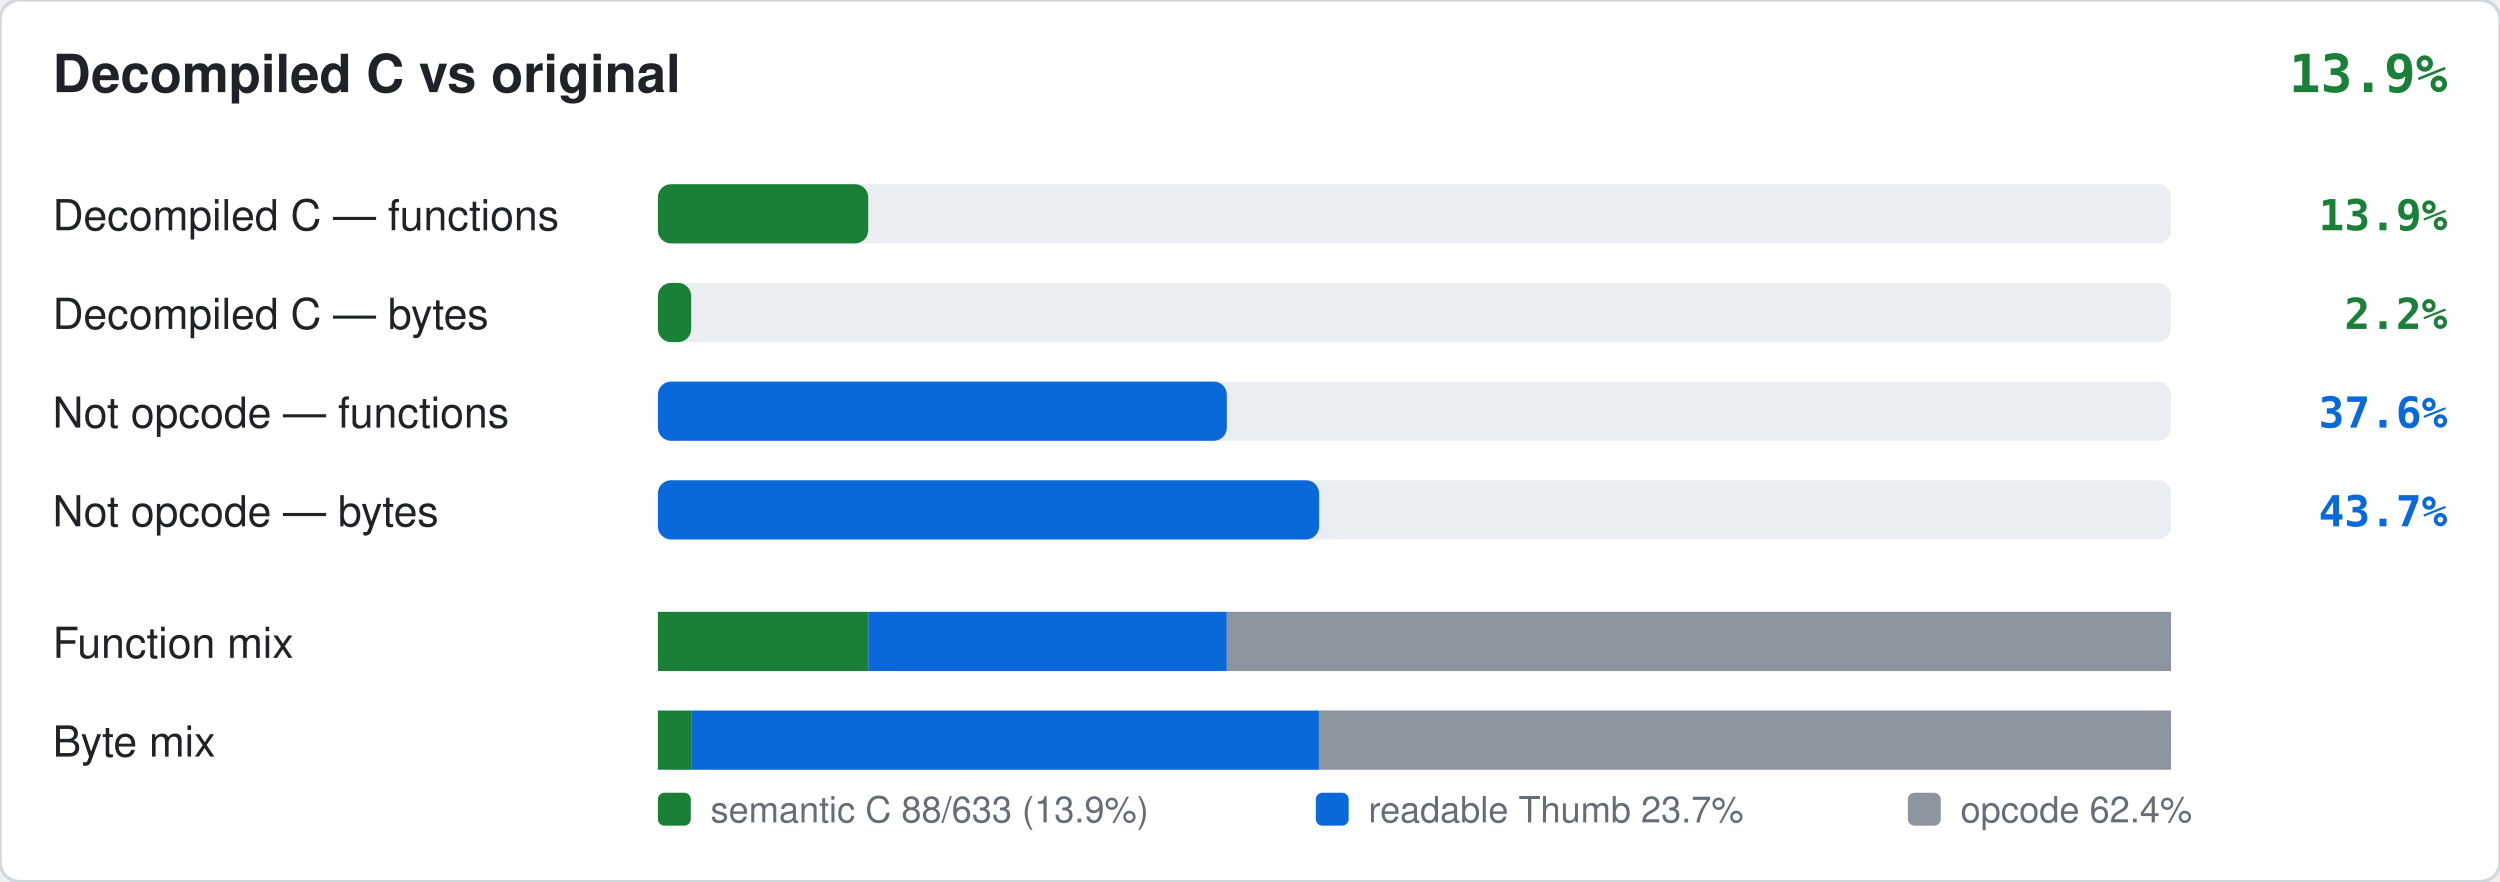
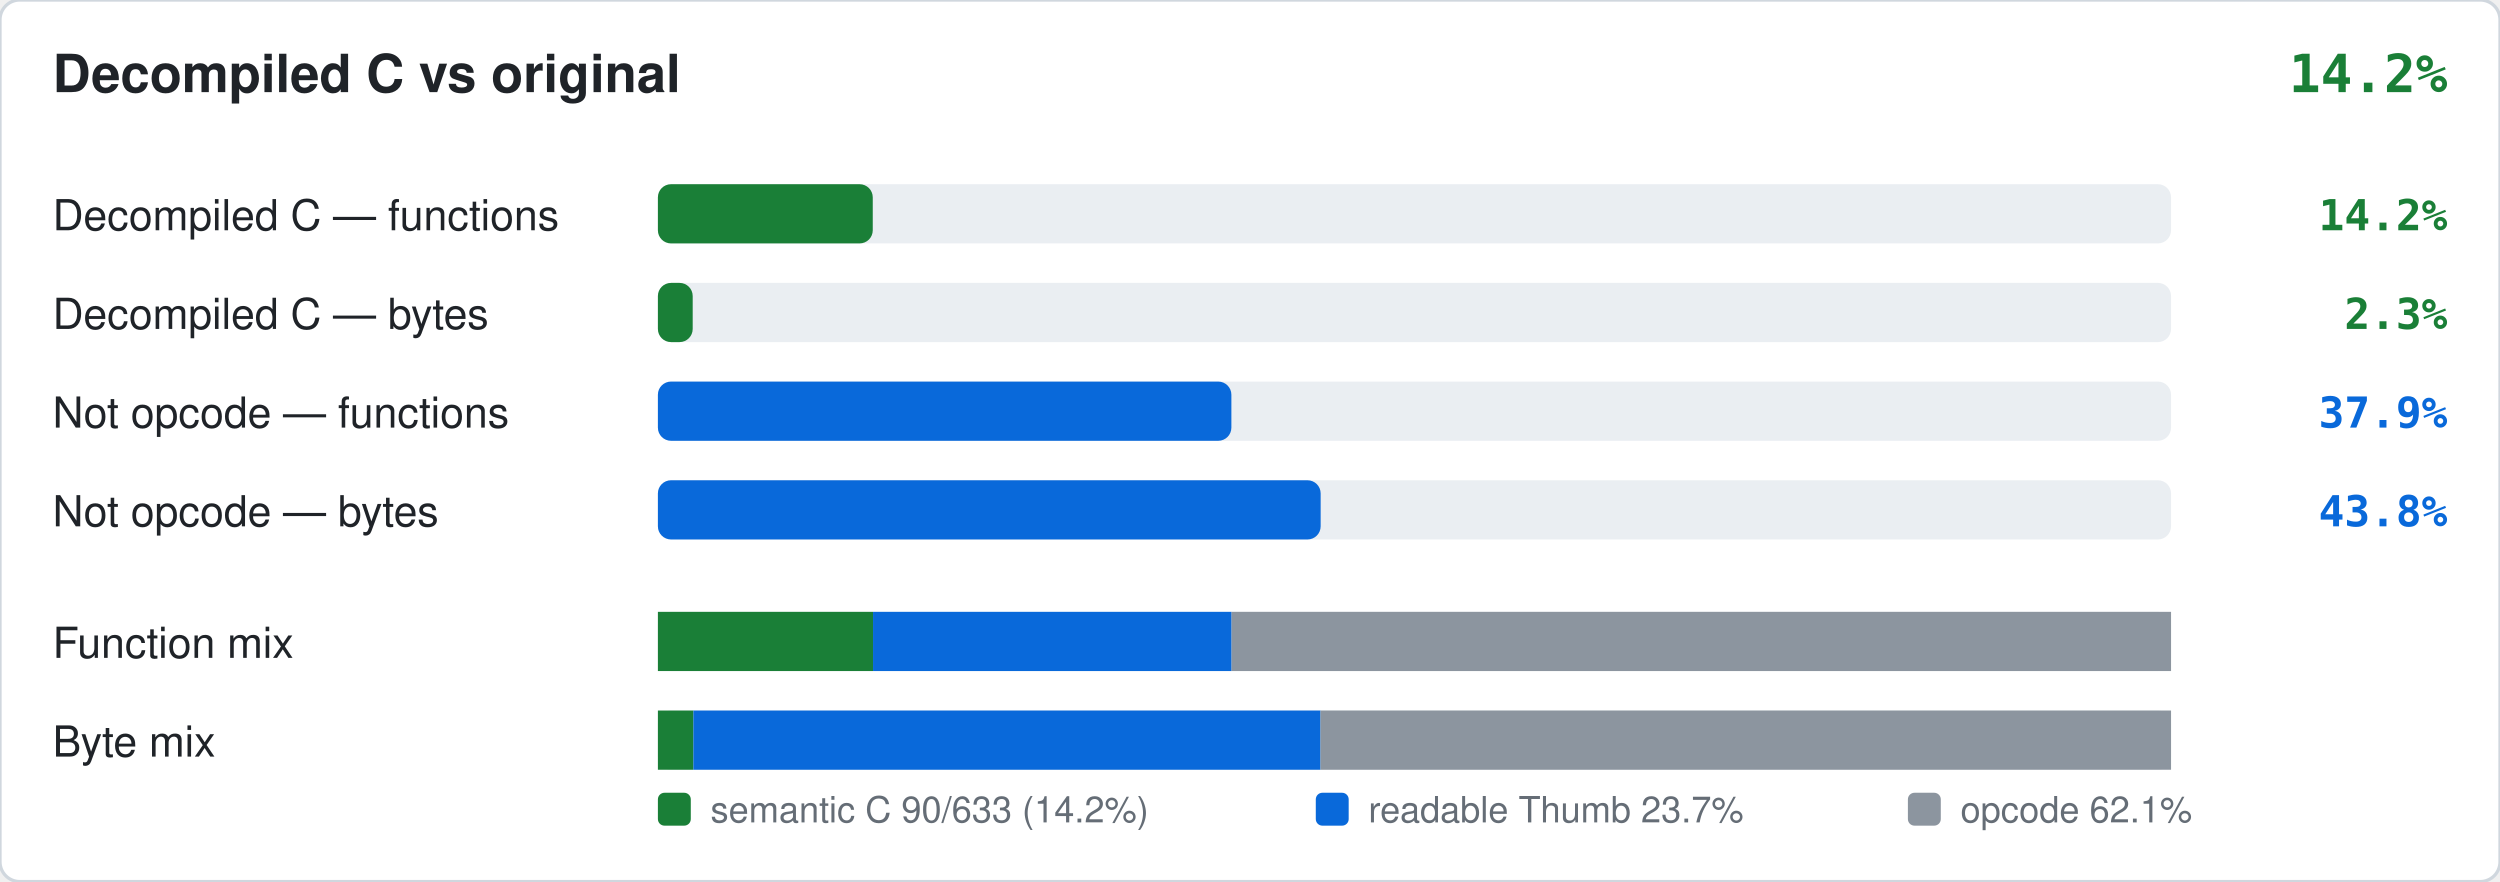
- <svg xmlns="http://www.w3.org/2000/svg" width="760" height="268" viewBox="0 0 760 268" role="img" aria-label="Decompiled C 13.9% functions, 2.2% bytes (88/633, 2,022/90,272)">
+ <svg xmlns="http://www.w3.org/2000/svg" width="760" height="268" viewBox="0 0 760 268" role="img" aria-label="Decompiled C 14.2% functions, 2.3% bytes (90/633, 2,118/90,272)">
  <rect width="760" height="268" rx="6" fill="#ffffff" stroke="#d0d7de" />
  <text x="16" y="28" font-family="-apple-system,BlinkMacSystemFont,Segoe UI,Helvetica,Arial,sans-serif" font-size="16" font-weight="600" fill="#1f2328">Decompiled C vs original</text>
-   <text x="744" y="28" text-anchor="end" font-family="ui-monospace,SFMono-Regular,Menlo,Consolas,monospace" font-size="16" font-weight="700" fill="#1a7f37">13.9%</text>
+   <text x="744" y="28" text-anchor="end" font-family="ui-monospace,SFMono-Regular,Menlo,Consolas,monospace" font-size="16" font-weight="700" fill="#1a7f37">14.2%</text>
  <text x="16" y="70" font-family="-apple-system,BlinkMacSystemFont,Segoe UI,Helvetica,Arial,sans-serif" font-size="13" fill="#1f2328">Decompiled C — functions</text>
  <rect x="200.00" y="56.00" width="460.00" height="18.00" rx="4" fill="#eaeef2" />
-   <rect x="200.00" y="56.00" width="63.94" height="18.00" rx="4" fill="#1a7f37" />
-   <text x="744" y="70" text-anchor="end" font-family="ui-monospace,SFMono-Regular,Menlo,Consolas,monospace" font-size="13" font-weight="700" fill="#1a7f37">13.9%</text>
+   <rect x="200.00" y="56.00" width="65.32" height="18.00" rx="4" fill="#1a7f37" />
+   <text x="744" y="70" text-anchor="end" font-family="ui-monospace,SFMono-Regular,Menlo,Consolas,monospace" font-size="13" font-weight="700" fill="#1a7f37">14.2%</text>
  <text x="16" y="100" font-family="-apple-system,BlinkMacSystemFont,Segoe UI,Helvetica,Arial,sans-serif" font-size="13" fill="#1f2328">Decompiled C — bytes</text>
  <rect x="200.00" y="86.00" width="460.00" height="18.00" rx="4" fill="#eaeef2" />
-   <rect x="200.00" y="86.00" width="10.12" height="18.00" rx="4" fill="#1a7f37" />
-   <text x="744" y="100" text-anchor="end" font-family="ui-monospace,SFMono-Regular,Menlo,Consolas,monospace" font-size="13" font-weight="700" fill="#1a7f37">2.2%</text>
+   <rect x="200.00" y="86.00" width="10.58" height="18.00" rx="4" fill="#1a7f37" />
+   <text x="744" y="100" text-anchor="end" font-family="ui-monospace,SFMono-Regular,Menlo,Consolas,monospace" font-size="13" font-weight="700" fill="#1a7f37">2.3%</text>
  <text x="16" y="130" font-family="-apple-system,BlinkMacSystemFont,Segoe UI,Helvetica,Arial,sans-serif" font-size="13" fill="#1f2328">Not opcode — functions</text>
  <rect x="200.00" y="116.00" width="460.00" height="18.00" rx="4" fill="#eaeef2" />
-   <rect x="200.00" y="116.00" width="172.96" height="18.00" rx="4" fill="#0969da" />
-   <text x="744" y="130" text-anchor="end" font-family="ui-monospace,SFMono-Regular,Menlo,Consolas,monospace" font-size="13" font-weight="700" fill="#0969da">37.6%</text>
+   <rect x="200.00" y="116.00" width="174.34" height="18.00" rx="4" fill="#0969da" />
+   <text x="744" y="130" text-anchor="end" font-family="ui-monospace,SFMono-Regular,Menlo,Consolas,monospace" font-size="13" font-weight="700" fill="#0969da">37.9%</text>
  <text x="16" y="160" font-family="-apple-system,BlinkMacSystemFont,Segoe UI,Helvetica,Arial,sans-serif" font-size="13" fill="#1f2328">Not opcode — bytes</text>
  <rect x="200.00" y="146.00" width="460.00" height="18.00" rx="4" fill="#eaeef2" />
-   <rect x="200.00" y="146.00" width="201.02" height="18.00" rx="4" fill="#0969da" />
-   <text x="744" y="160" text-anchor="end" font-family="ui-monospace,SFMono-Regular,Menlo,Consolas,monospace" font-size="13" font-weight="700" fill="#0969da">43.7%</text>
+   <rect x="200.00" y="146.00" width="201.48" height="18.00" rx="4" fill="#0969da" />
+   <text x="744" y="160" text-anchor="end" font-family="ui-monospace,SFMono-Regular,Menlo,Consolas,monospace" font-size="13" font-weight="700" fill="#0969da">43.8%</text>
  <text x="16" y="200" font-family="-apple-system,BlinkMacSystemFont,Segoe UI,Helvetica,Arial,sans-serif" font-size="13" fill="#1f2328">Function mix</text>
  <rect x="200.00" y="186.00" width="460.00" height="18.00" rx="4" fill="#eaeef2" />
-   <rect x="200.00" y="186.00" width="63.95" height="18.00" fill="#1a7f37" />
-   <rect x="263.95" y="186.00" width="109.00" height="18.00" fill="#0969da" />
-   <rect x="372.95" y="186.00" width="287.05" height="18.00" fill="#8c959f" />
+   <rect x="200.00" y="186.00" width="65.40" height="18.00" fill="#1a7f37" />
+   <rect x="265.40" y="186.00" width="109.00" height="18.00" fill="#0969da" />
+   <rect x="374.41" y="186.00" width="285.59" height="18.00" fill="#8c959f" />
  <text x="16" y="230" font-family="-apple-system,BlinkMacSystemFont,Segoe UI,Helvetica,Arial,sans-serif" font-size="13" fill="#1f2328">Byte mix</text>
  <rect x="200.00" y="216.00" width="460.00" height="18.00" rx="4" fill="#eaeef2" />
-   <rect x="200.00" y="216.00" width="10.30" height="18.00" fill="#1a7f37" />
-   <rect x="210.30" y="216.00" width="190.65" height="18.00" fill="#0969da" />
-   <rect x="400.95" y="216.00" width="259.05" height="18.00" fill="#8c959f" />
+   <rect x="200.00" y="216.00" width="10.79" height="18.00" fill="#1a7f37" />
+   <rect x="210.79" y="216.00" width="190.65" height="18.00" fill="#0969da" />
+   <rect x="401.44" y="216.00" width="258.56" height="18.00" fill="#8c959f" />
  <rect x="200" y="241" width="10" height="10" rx="2" fill="#1a7f37" />
-   <text x="216" y="250" font-family="-apple-system,BlinkMacSystemFont,Segoe UI,Helvetica,Arial,sans-serif" font-size="11" fill="#656d76">semantic C 88/633 (13.9%)</text>
+   <text x="216" y="250" font-family="-apple-system,BlinkMacSystemFont,Segoe UI,Helvetica,Arial,sans-serif" font-size="11" fill="#656d76">semantic C 90/633 (14.2%)</text>
  <rect x="400" y="241" width="10" height="10" rx="2" fill="#0969da" />
  <text x="416" y="250" font-family="-apple-system,BlinkMacSystemFont,Segoe UI,Helvetica,Arial,sans-serif" font-size="11" fill="#656d76">readable Thumb 23.7%</text>
  <rect x="580" y="241" width="10" height="10" rx="2" fill="#8c959f" />
-   <text x="596" y="250" font-family="-apple-system,BlinkMacSystemFont,Segoe UI,Helvetica,Arial,sans-serif" font-size="11" fill="#656d76">opcode 62.4%</text>
+   <text x="596" y="250" font-family="-apple-system,BlinkMacSystemFont,Segoe UI,Helvetica,Arial,sans-serif" font-size="11" fill="#656d76">opcode 62.1%</text>
</svg>
